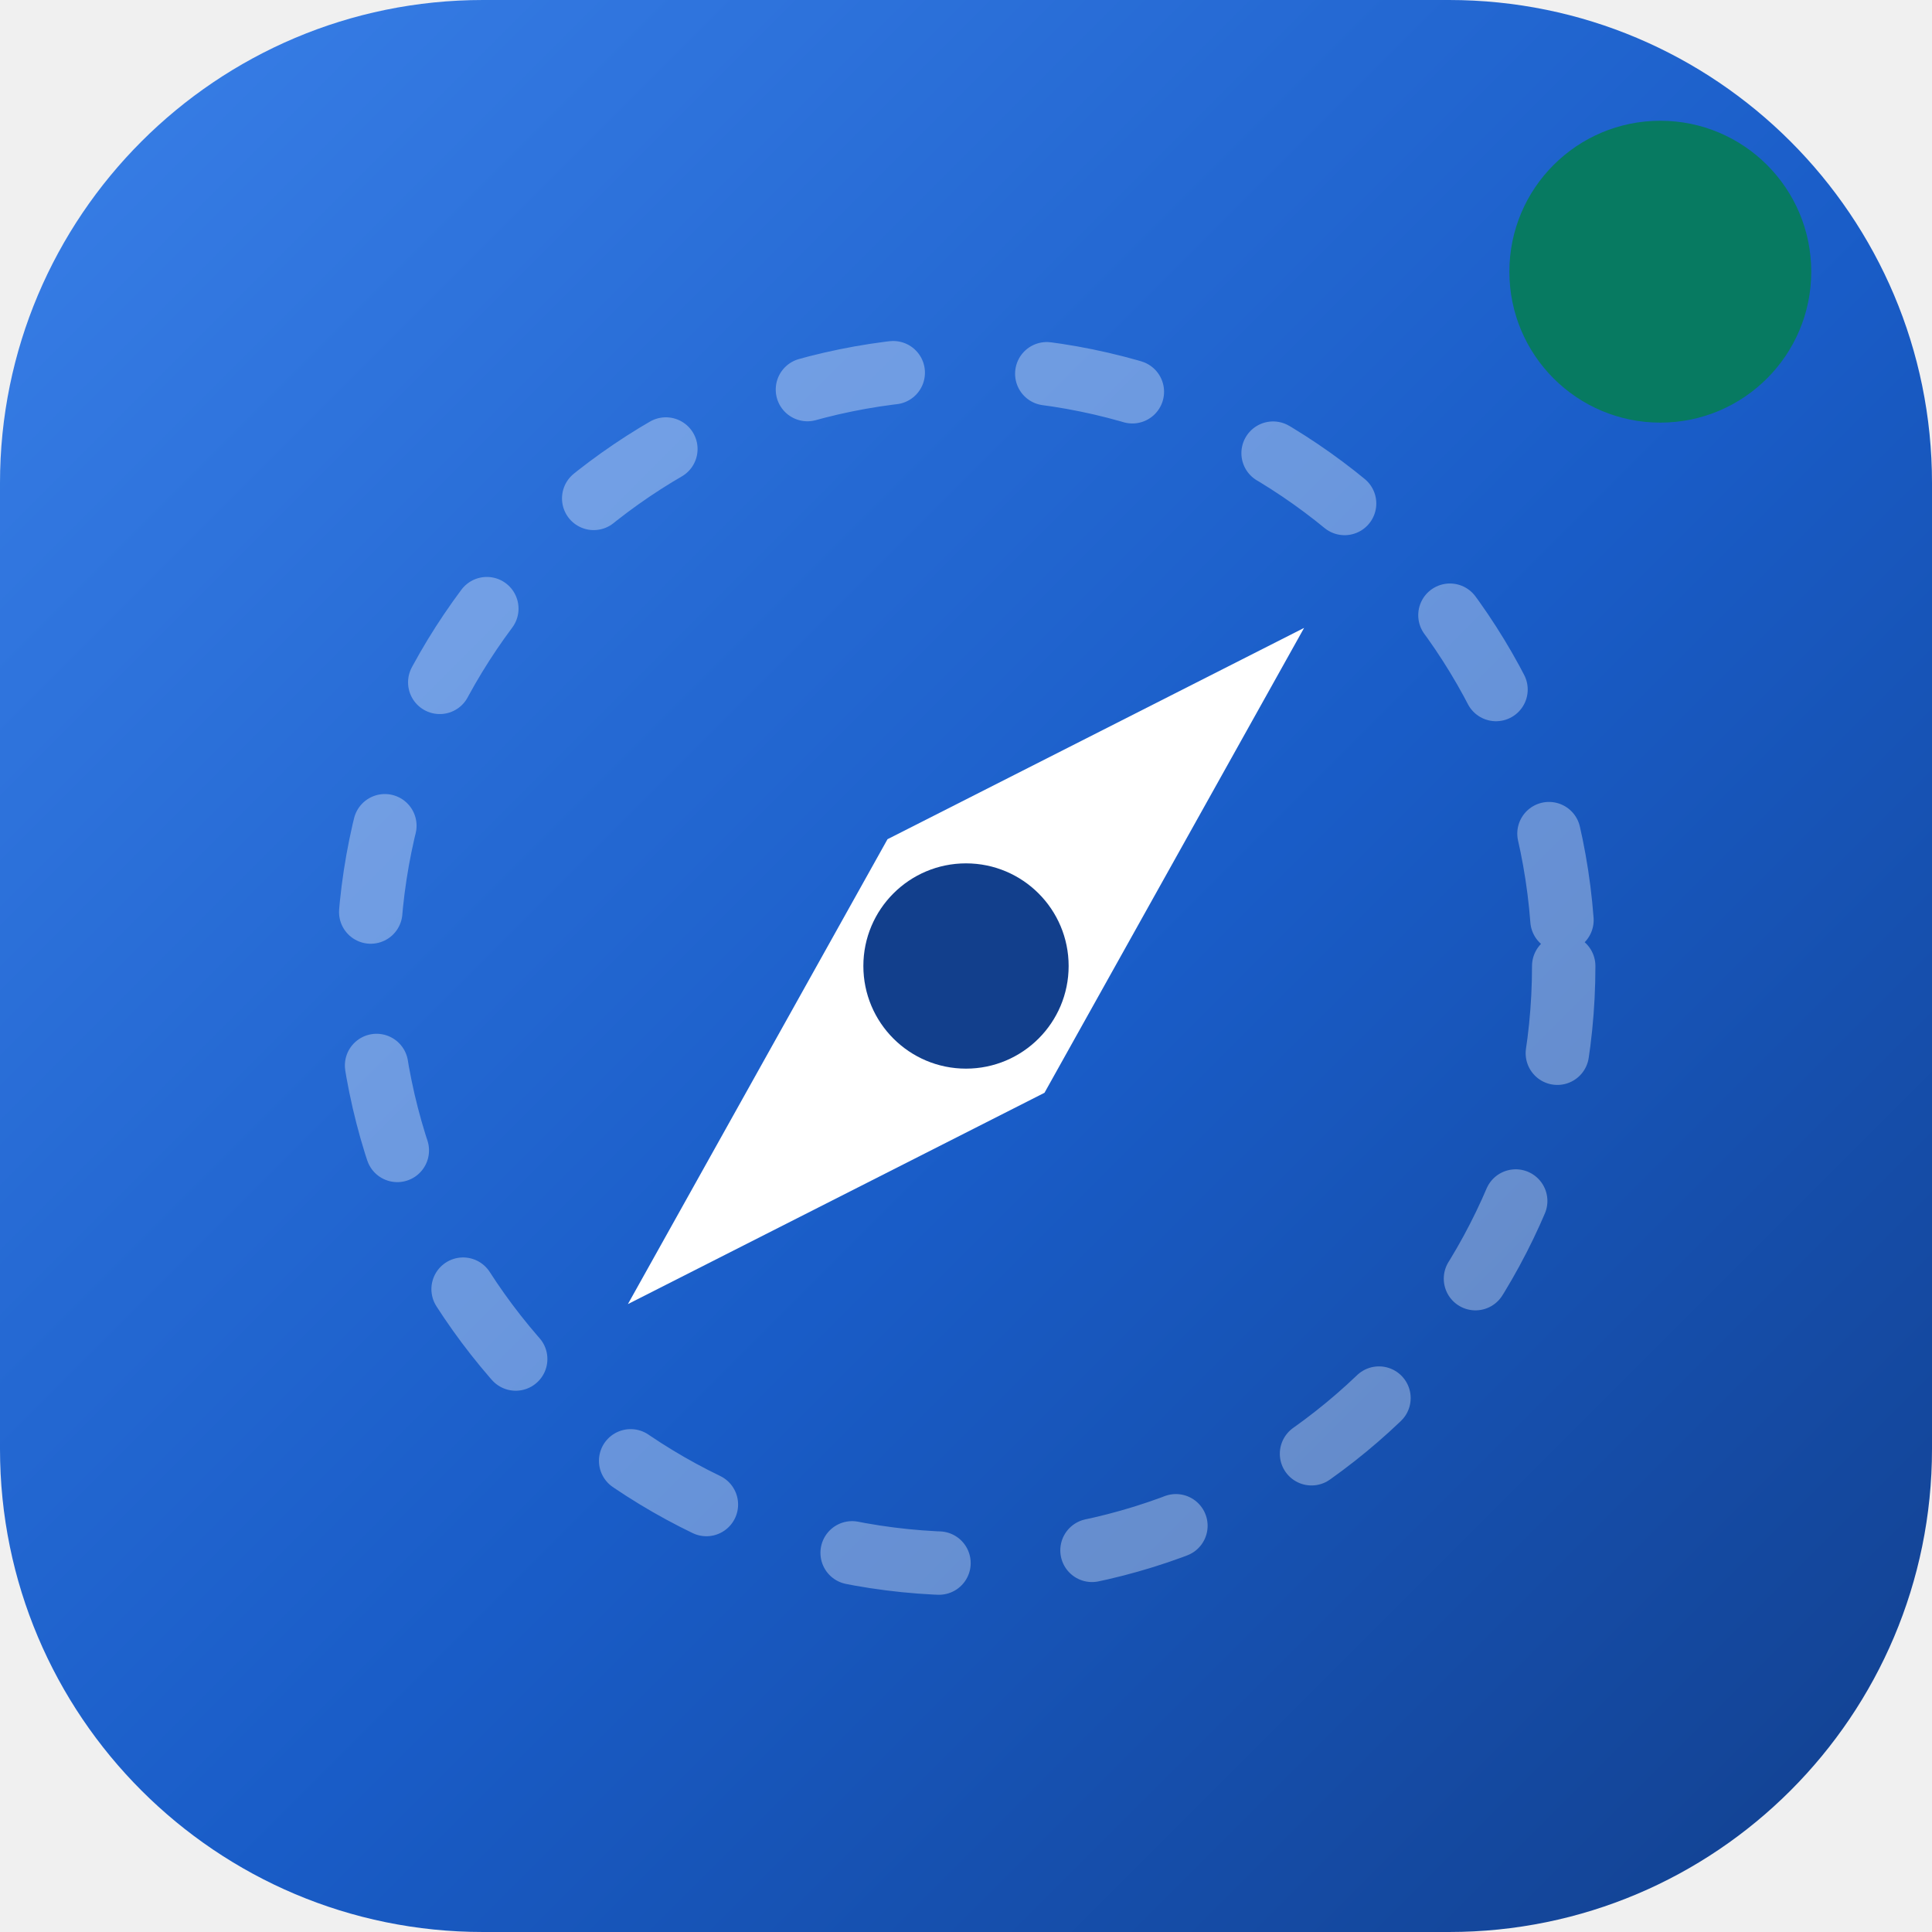
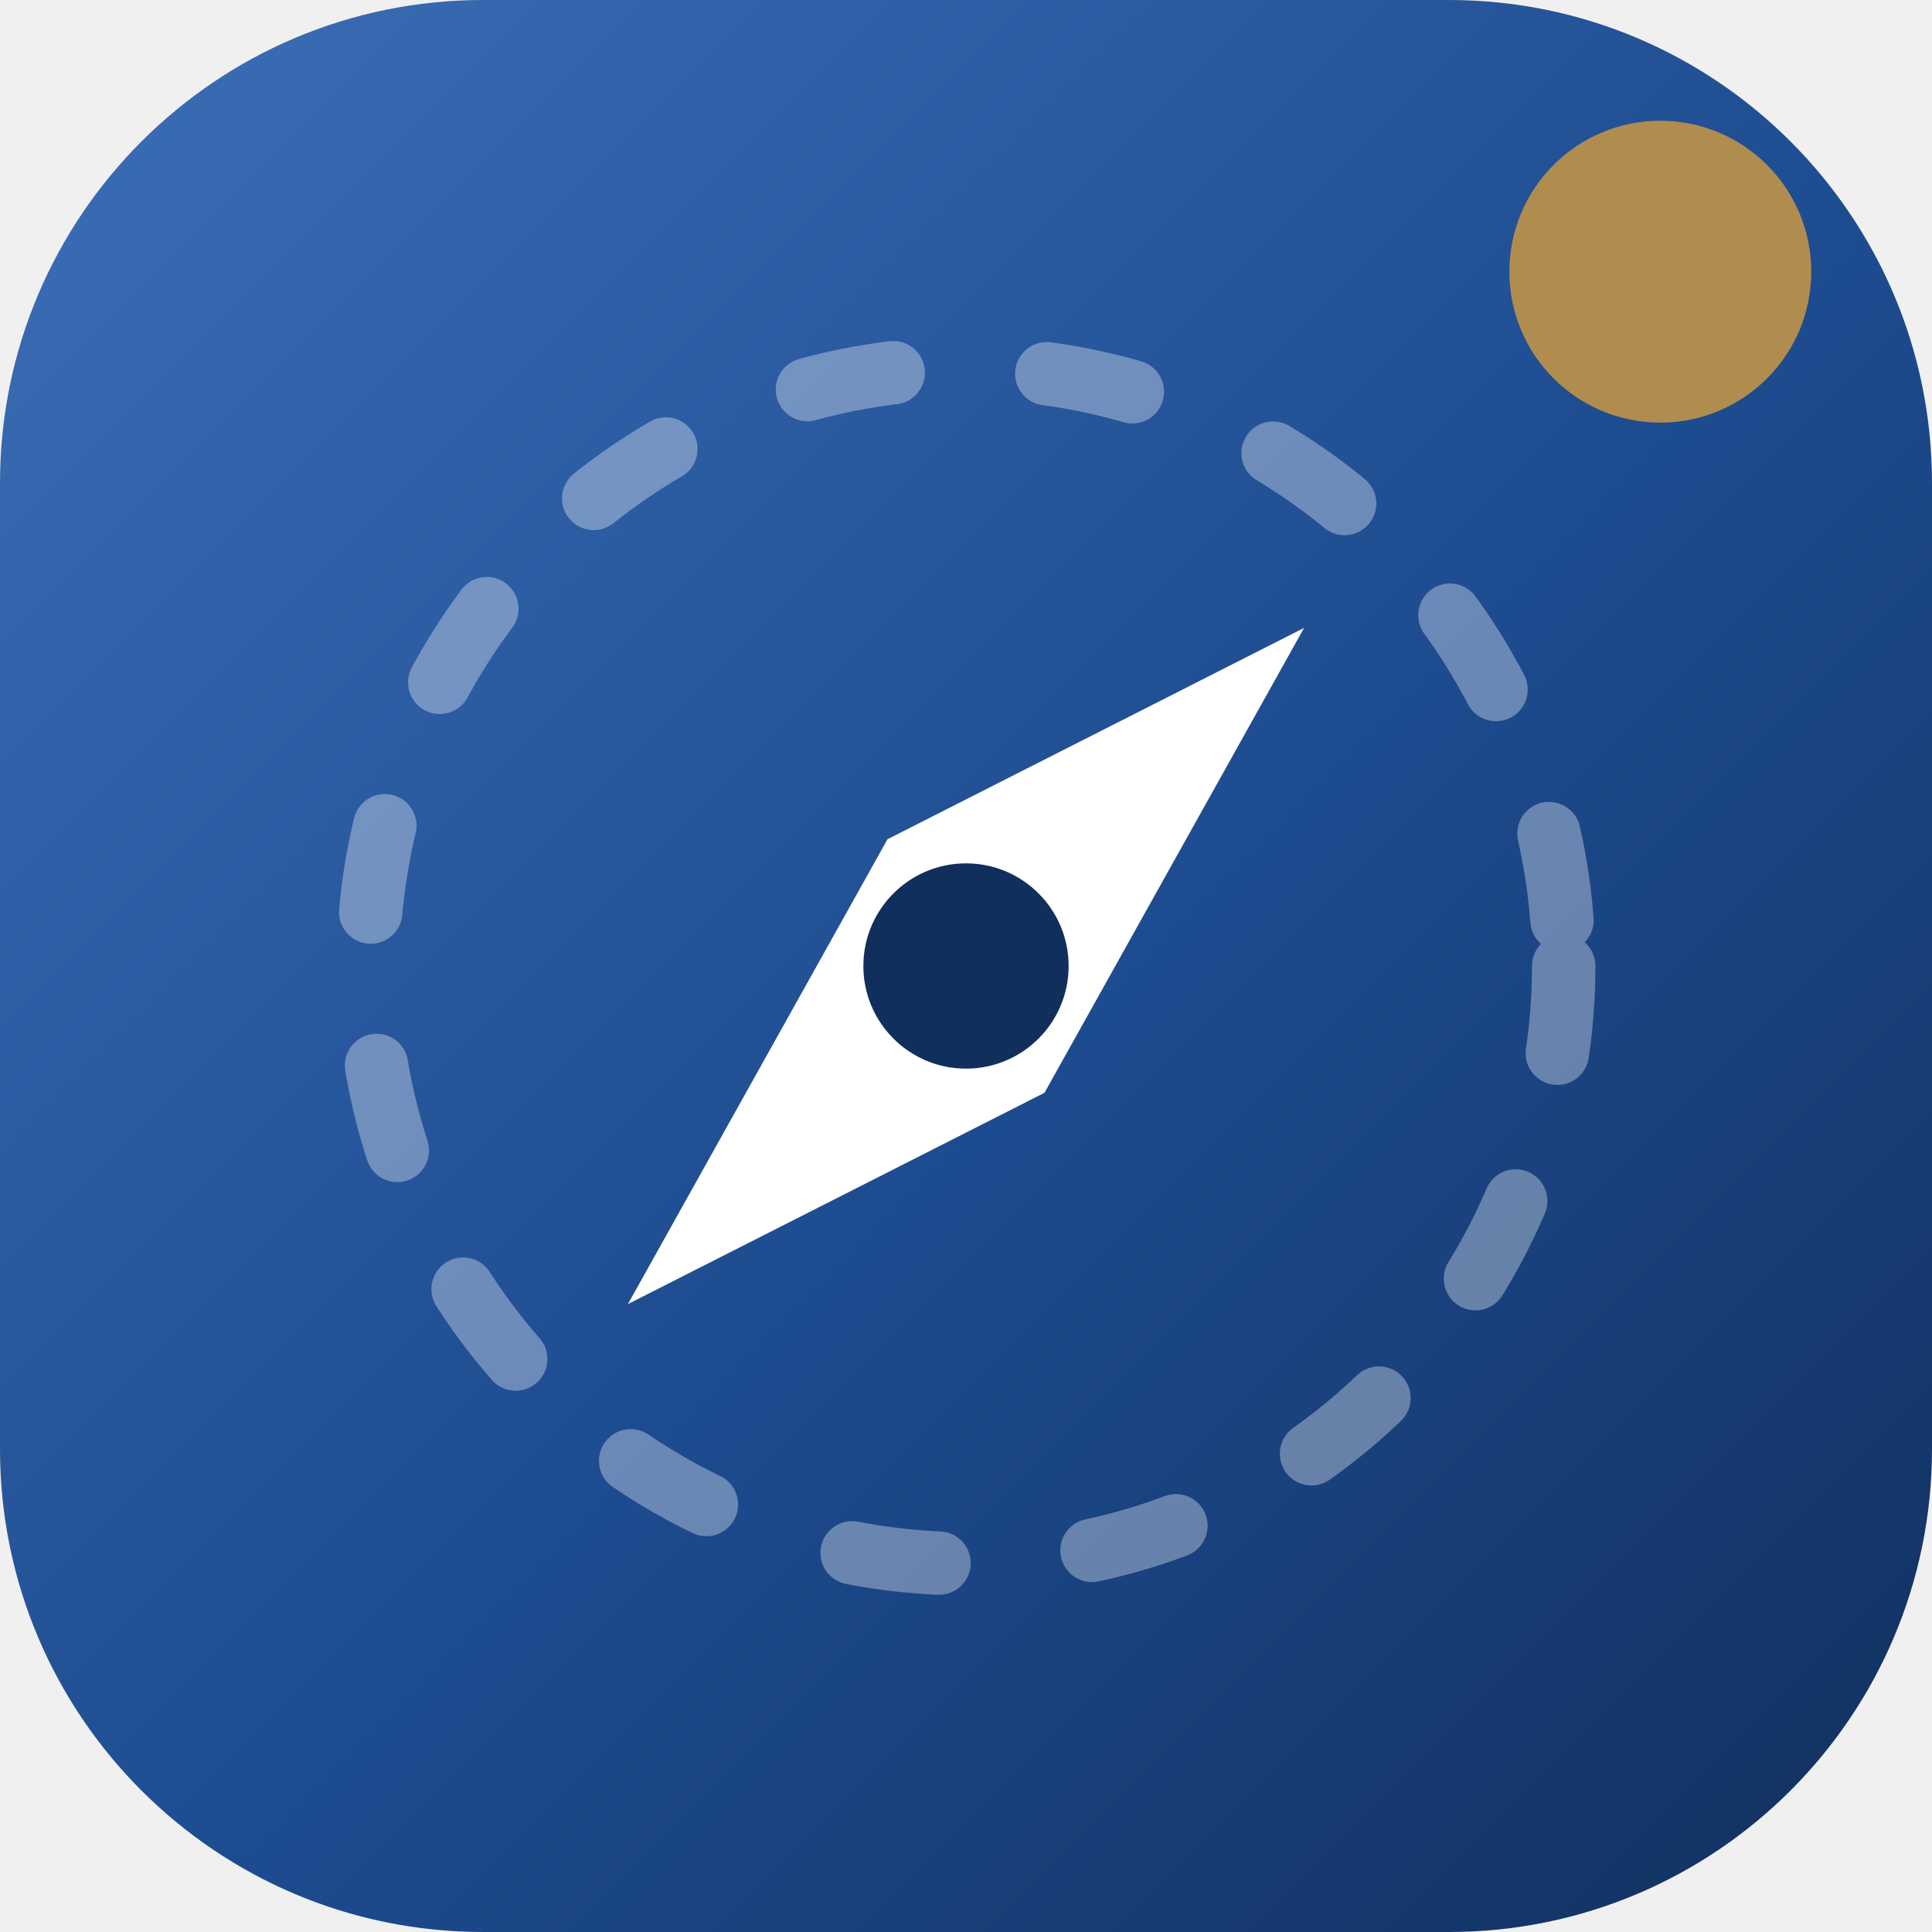
<svg xmlns="http://www.w3.org/2000/svg" viewBox="0 0 64 64" width="64" height="64">
  <defs>
    <linearGradient id="g" x1="0" y1="0" x2="1" y2="1">
-       <stop offset="0%" stop-color="#3a80e8" />
-       <stop offset="55%" stop-color="#195cc7" />
-       <stop offset="100%" stop-color="#123f8c" />
+       <stop offset="0%" stop-color="#3d6fb8" />
+       <stop offset="55%" stop-color="#1d4b8f" />
+       <stop offset="100%" stop-color="#112f5c" />
    </linearGradient>
  </defs>
  <rect width="64" height="64" rx="16" fill="url(#g)" />
  <circle cx="32" cy="32" r="19.8" fill="none" stroke="#ffffff" stroke-opacity="0.34" stroke-width="2.1" stroke-dasharray="2.9 5.1" stroke-linecap="round" />
  <path d="M43.2 20.8 L29.4 27.8 L20.8 43.2 L34.6 36.2 Z" fill="#ffffff" />
-   <circle cx="32" cy="32" r="3.4" fill="#123f8c" />
-   <circle cx="55" cy="9" r="5" fill="#077a61" />
+   <circle cx="32" cy="32" r="3.4" fill="#112f5c" />
+   <circle cx="55" cy="9" r="5" fill="#b08d4f" />
</svg>
